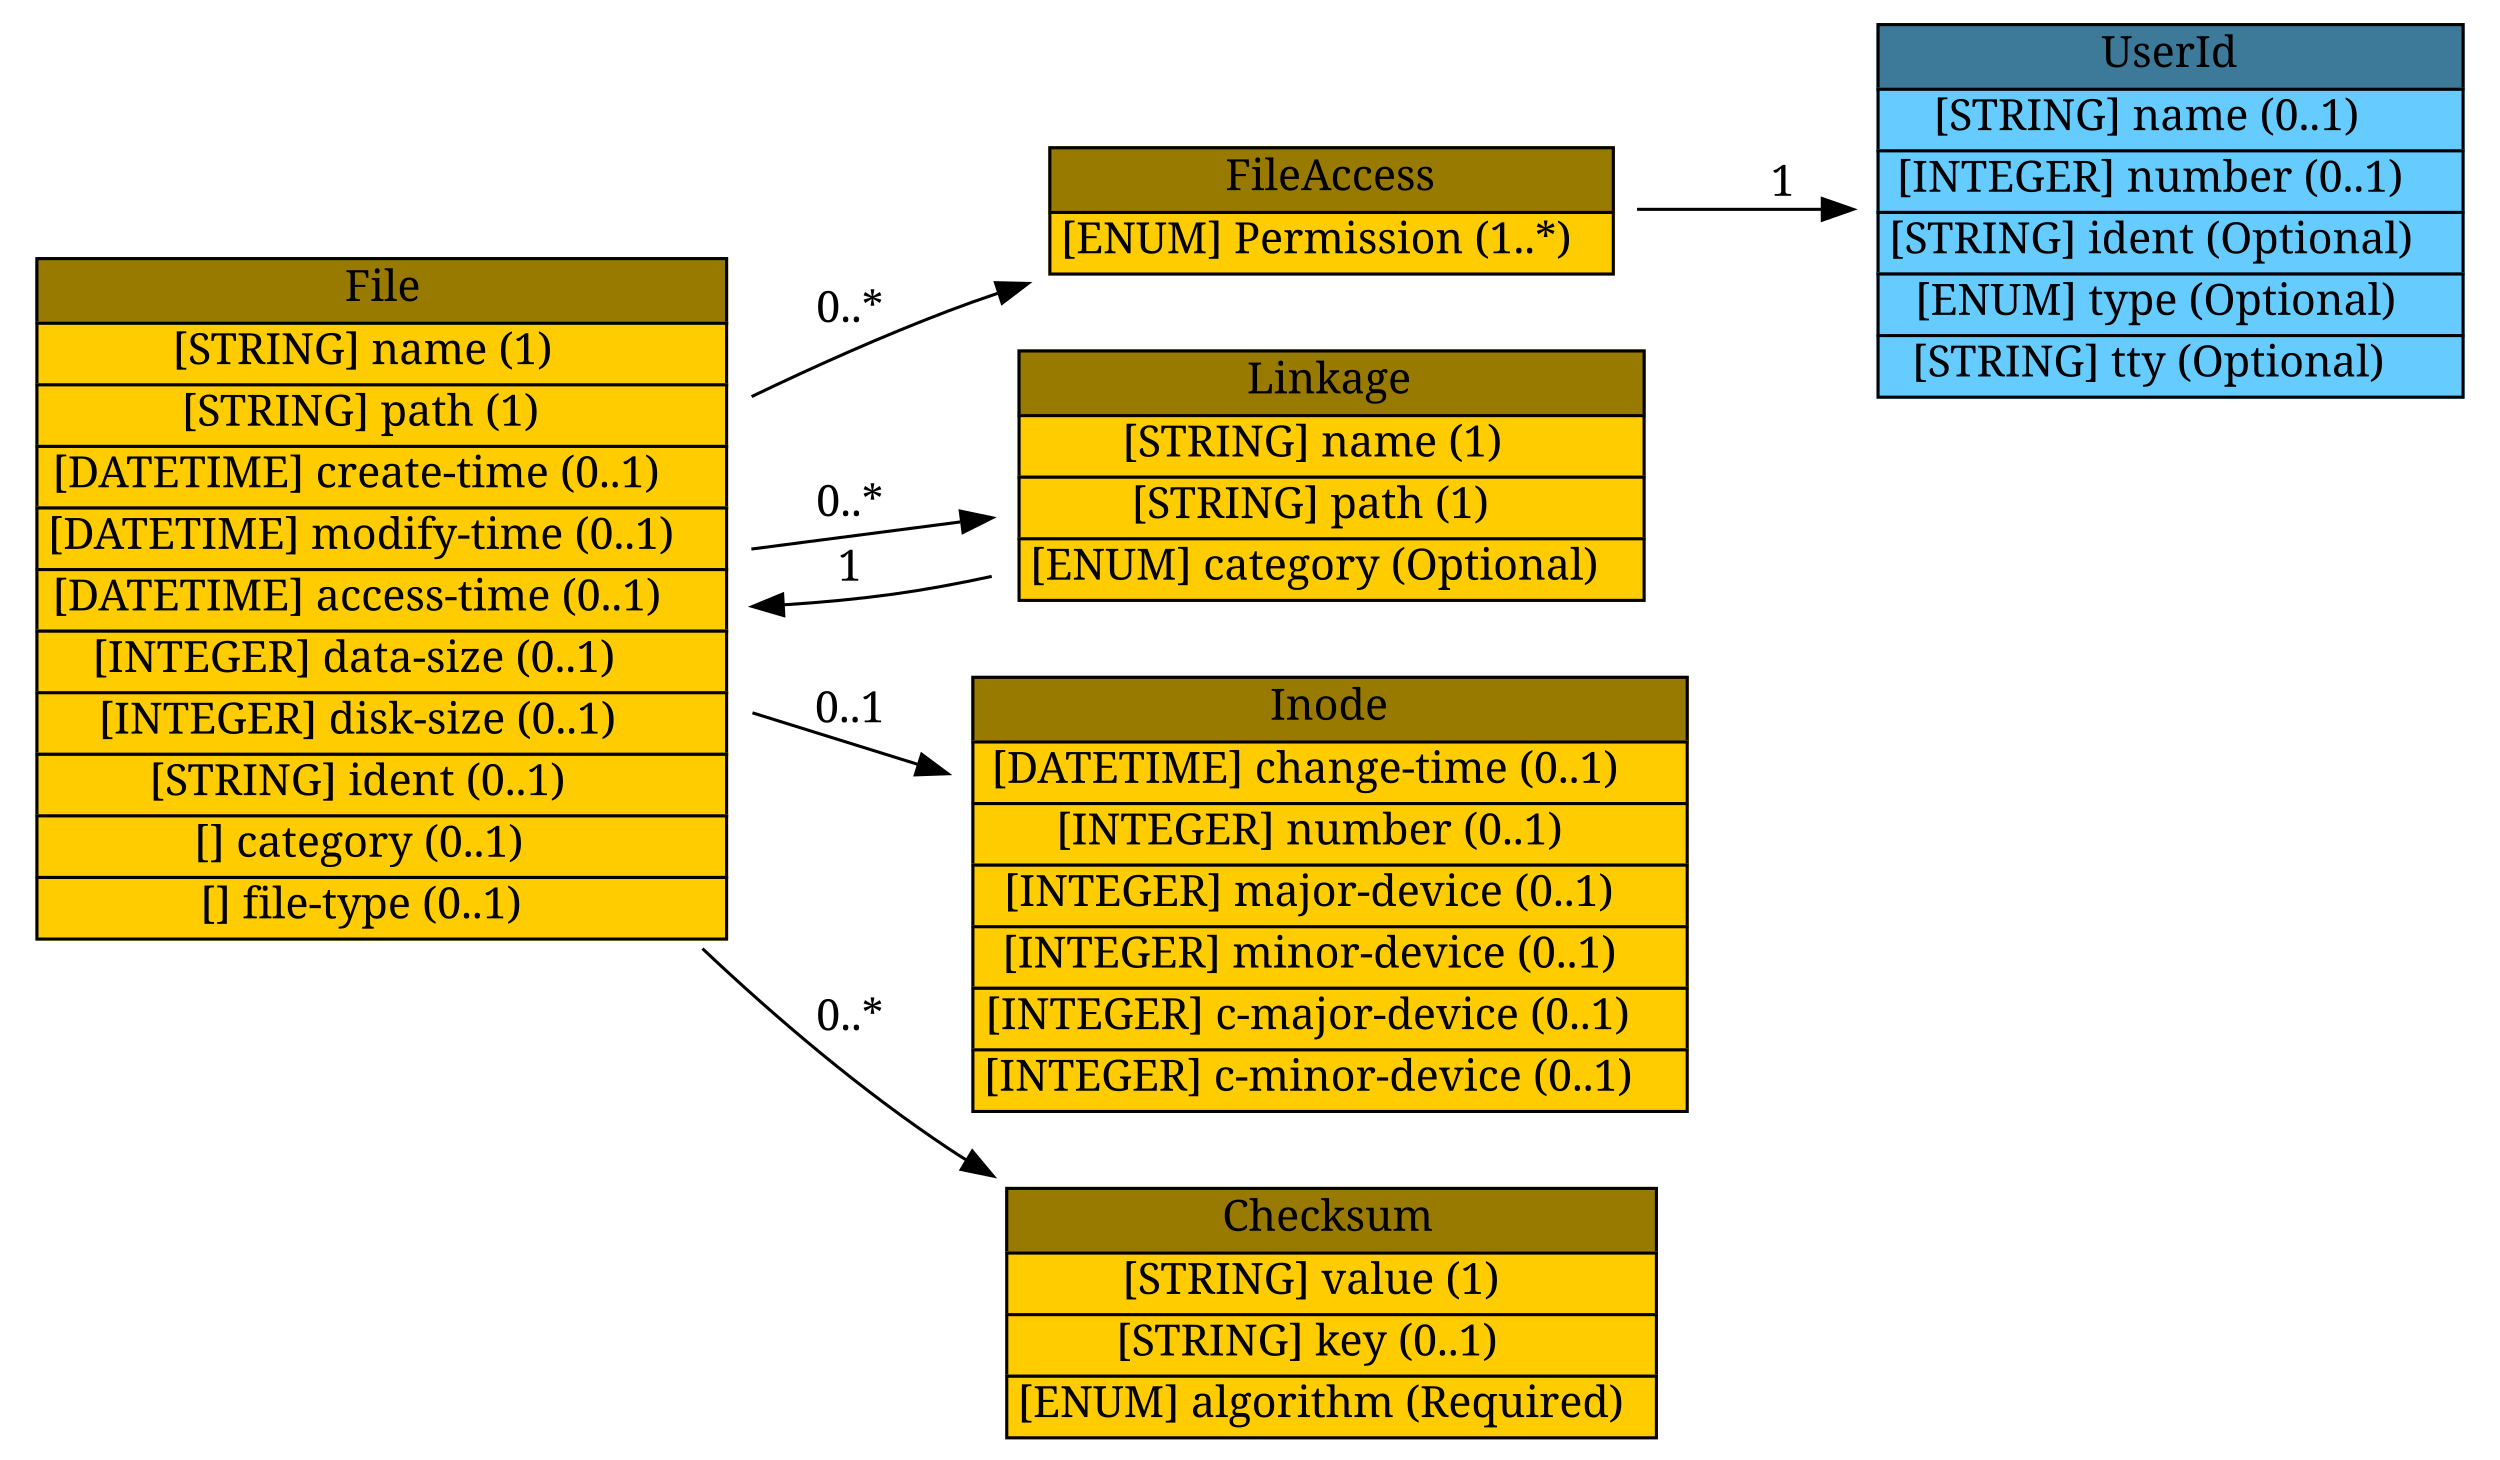
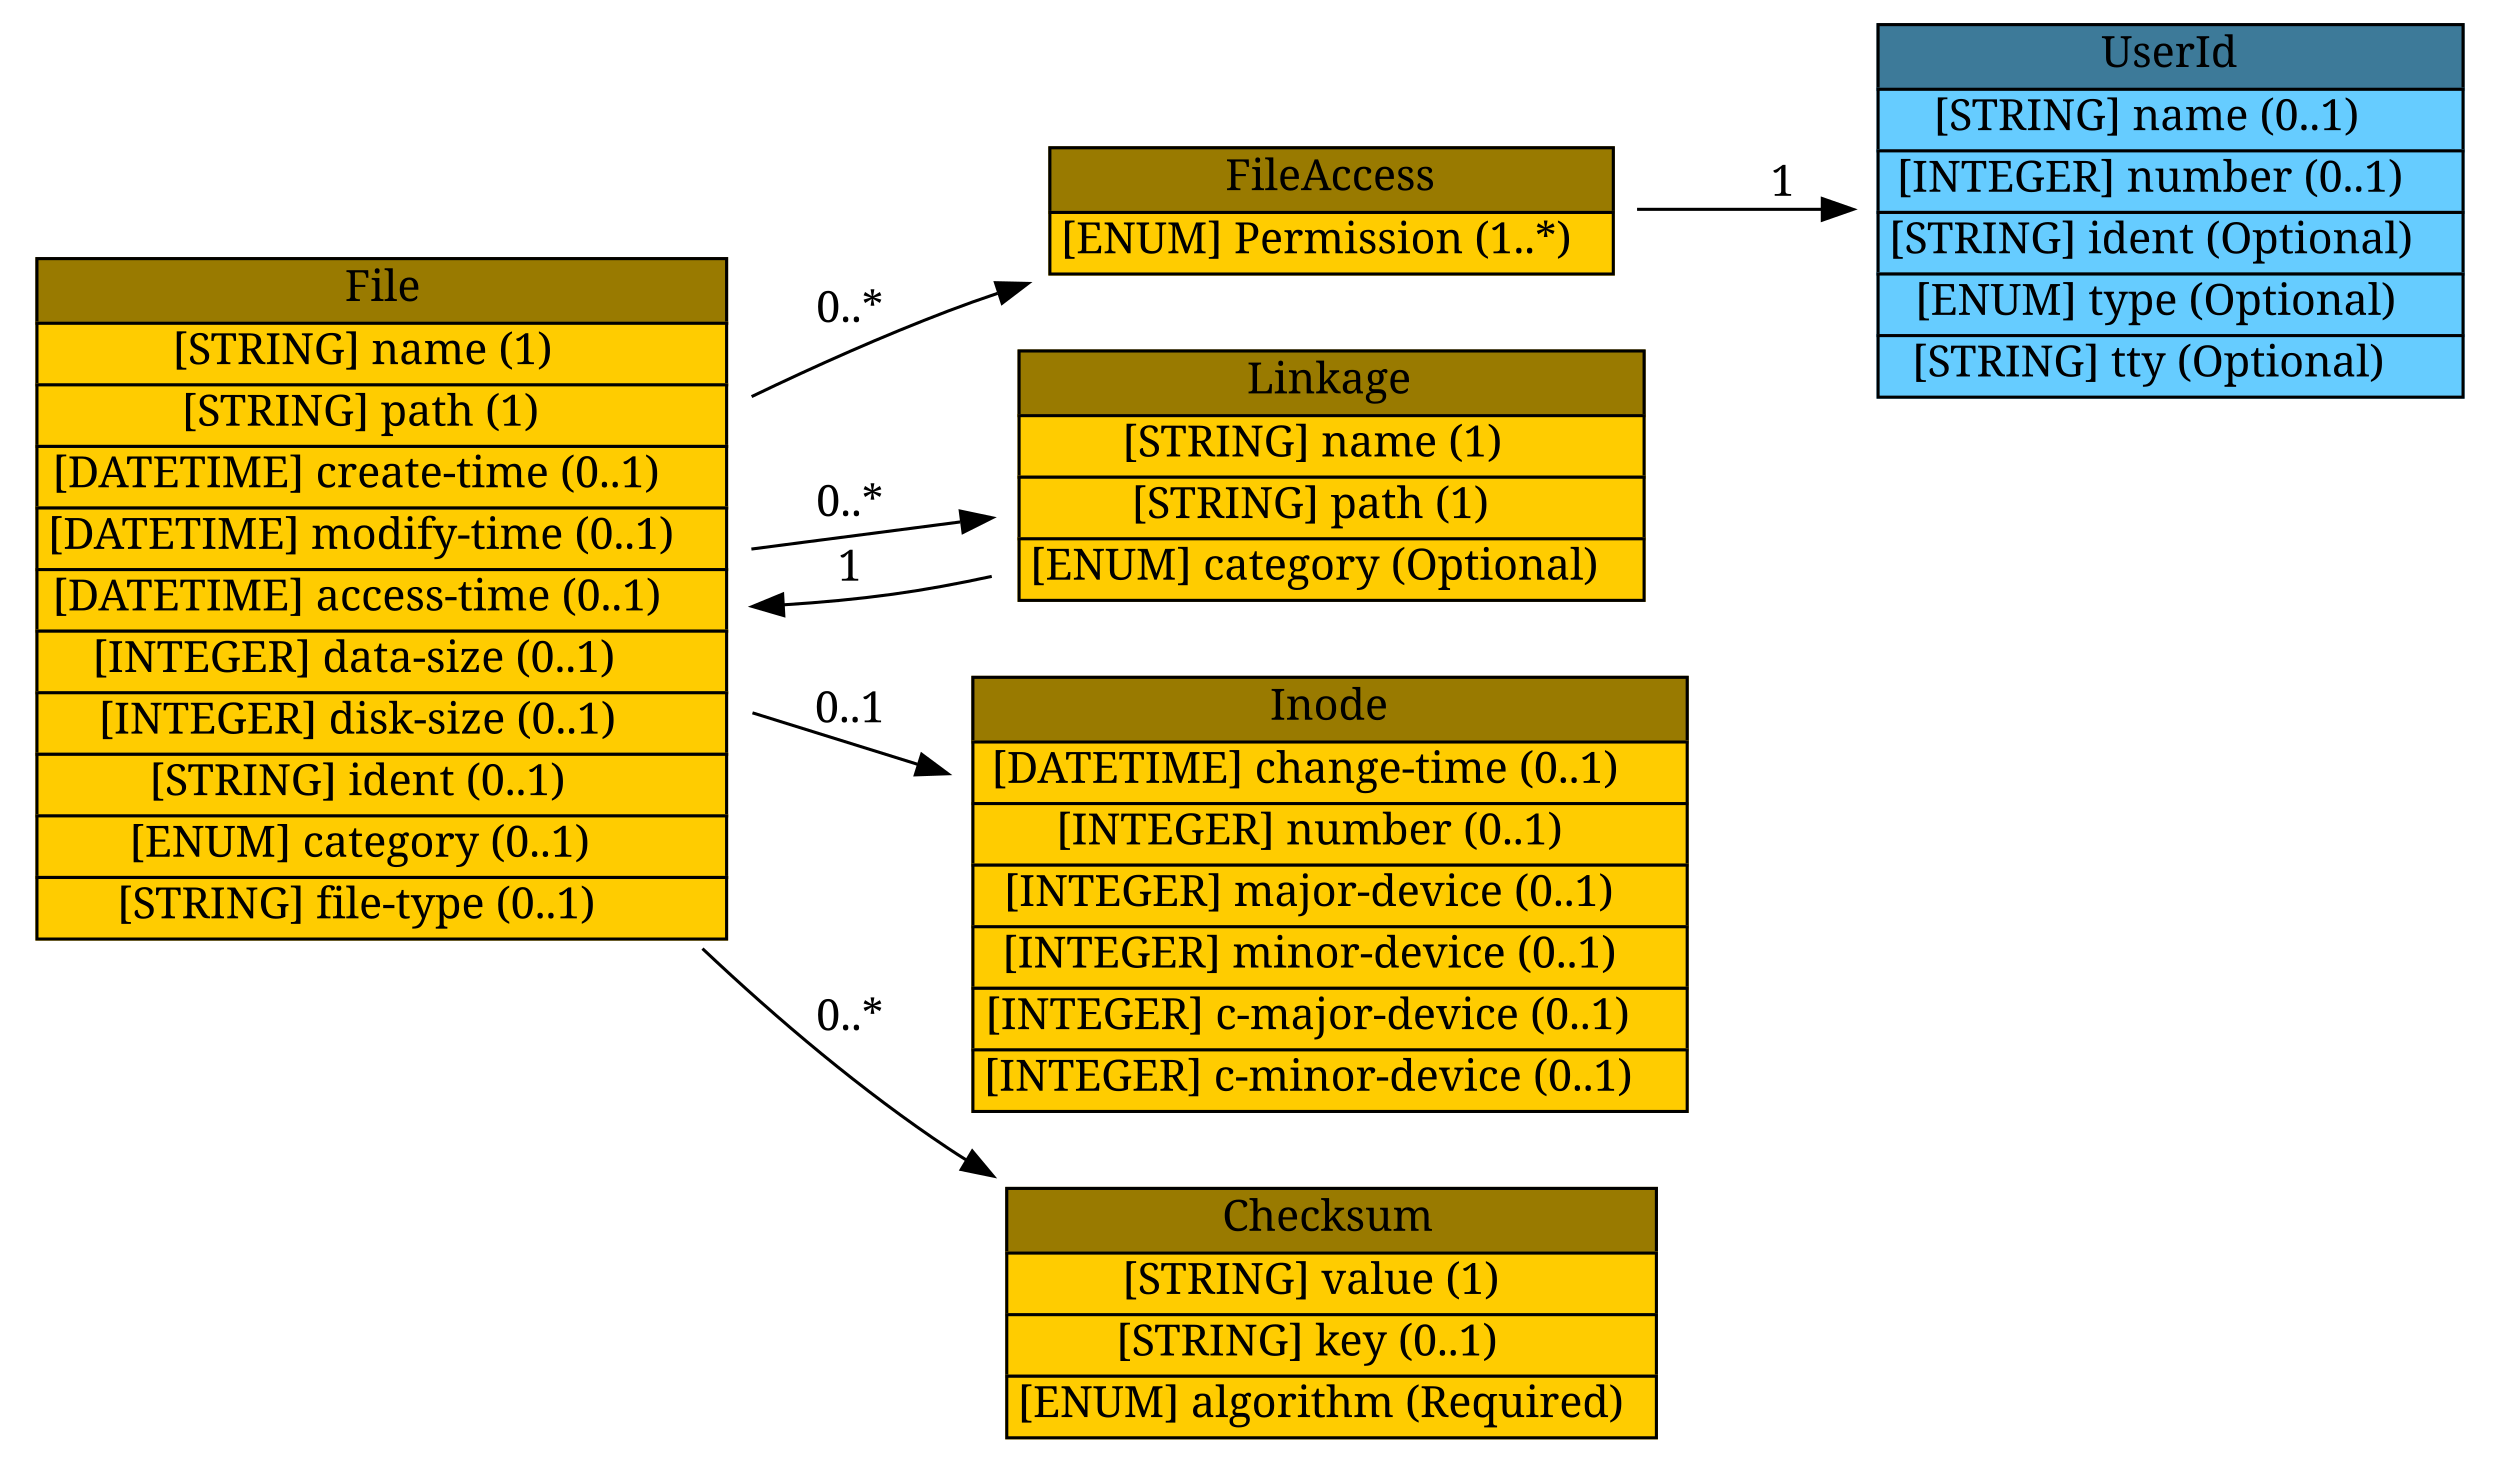
<svg xmlns="http://www.w3.org/2000/svg" xmlns:xlink="http://www.w3.org/1999/xlink" width="812pt" height="474pt" viewBox="0.00 0.00 812.00 474.00">
  <g id="graph1" class="graph" transform="scale(1 1) rotate(0) translate(4 470)">
    <polygon fill="white" stroke="white" points="-4,5 -4,-470 809,-470 809,5 -4,5" />
    <g id="node1" class="node">
      <a xlink:href="#" xlink:title="The File class provides specific information about a file or other file-like object that has been created, deleted, or modified on the target. The description can provide either the file settings prior to the event or the file settings at the time of the event, as specified using the &quot;category&quot; attribute. ">
        <polygon fill="#997a00" stroke="#997a00" points="8,-365 8,-386 232,-386 232,-365 8,-365" />
        <polygon fill="none" stroke="black" points="8,-365 8,-386 232,-386 232,-365 8,-365" />
        <text text-anchor="start" x="108" y="-372.233" font-family="Times Roman,serif" font-size="14.00">File</text>
      </a>
      <a xlink:href="#" xlink:title="The name of the file to which the alert applies, not including the path to the file.">
        <polygon fill="#ffcc00" stroke="#ffcc00" points="8,-345 8,-365 232,-365 232,-345 8,-345" />
        <polygon fill="none" stroke="black" points="8,-345 8,-365 232,-365 232,-345 8,-345" />
        <text text-anchor="start" x="52" y="-351.733" font-family="Times Roman,serif" font-size="14.00">[STRING] name (1) </text>
      </a>
      <a xlink:href="#" xlink:title="The full path to the file, including the name.  The path name should be represented in as &quot;universal&quot; a manner as possible, to facilitate processing of the alert.">
        <polygon fill="#ffcc00" stroke="#ffcc00" points="8,-325 8,-345 232,-345 232,-325 8,-325" />
        <polygon fill="none" stroke="black" points="8,-325 8,-345 232,-345 232,-325 8,-325" />
        <text text-anchor="start" x="55" y="-331.733" font-family="Times Roman,serif" font-size="14.00">[STRING] path (1) </text>
      </a>
      <a xlink:href="#" xlink:title="Time the file was created.  Note that this is *not* the Unix &quot;st_ctime&quot; file attribute (which is not file creation time).  The Unix &quot;st_ctime&quot; attribute is contained in the &quot;Inode&quot; class.">
        <polygon fill="#ffcc00" stroke="#ffcc00" points="8,-305 8,-325 232,-325 232,-305 8,-305" />
        <polygon fill="none" stroke="black" points="8,-305 8,-325 232,-325 232,-305 8,-305" />
        <text text-anchor="start" x="13" y="-311.733" font-family="Times Roman,serif" font-size="14.00">[DATETIME] create-time (0..1) </text>
      </a>
      <a xlink:href="#" xlink:title="Time the file was last modified.">
        <polygon fill="#ffcc00" stroke="#ffcc00" points="8,-285 8,-305 232,-305 232,-285 8,-285" />
        <polygon fill="none" stroke="black" points="8,-285 8,-305 232,-305 232,-285 8,-285" />
        <text text-anchor="start" x="11.5" y="-291.733" font-family="Times Roman,serif" font-size="14.00">[DATETIME] modify-time (0..1) </text>
      </a>
      <a xlink:href="#" xlink:title="Time the file was last accessed.">
        <polygon fill="#ffcc00" stroke="#ffcc00" points="8,-265 8,-285 232,-285 232,-265 8,-265" />
        <polygon fill="none" stroke="black" points="8,-265 8,-285 232,-285 232,-265 8,-265" />
        <text text-anchor="start" x="13" y="-271.733" font-family="Times Roman,serif" font-size="14.00">[DATETIME] access-time (0..1) </text>
      </a>
      <a xlink:href="#" xlink:title="The size of the data, in bytes.  Typically what is meant when referring to file size.  On Unix UFS file systems, this value corresponds to stat.st_size.  On Windows NTFS, this value corresponds to Valid Data Length (VDL).">
        <polygon fill="#ffcc00" stroke="#ffcc00" points="8,-245 8,-265 232,-265 232,-245 8,-245" />
        <polygon fill="none" stroke="black" points="8,-245 8,-265 232,-265 232,-245 8,-245" />
        <text text-anchor="start" x="26" y="-251.733" font-family="Times Roman,serif" font-size="14.00">[INTEGER] data-size (0..1) </text>
      </a>
      <a xlink:href="#" xlink:title="The physical space on disk consumed by the file, in bytes.  On Unix UFS file systems, this value corresponds to 512 * stat.st_blocks.  On Windows NTFS, this value corresponds to End of File (EOF).">
        <polygon fill="#ffcc00" stroke="#ffcc00" points="8,-225 8,-245 232,-245 232,-225 8,-225" />
        <polygon fill="none" stroke="black" points="8,-225 8,-245 232,-245 232,-225 8,-225" />
        <text text-anchor="start" x="28" y="-231.733" font-family="Times Roman,serif" font-size="14.00">[INTEGER] disk-size (0..1) </text>
      </a>
      <a xlink:href="#" xlink:title="A unique identifier for this file; see Section 3.2.9.">
        <polygon fill="#ffcc00" stroke="#ffcc00" points="8,-205 8,-225 232,-225 232,-205 8,-205" />
        <polygon fill="none" stroke="black" points="8,-205 8,-225 232,-225 232,-205 8,-205" />
        <text text-anchor="start" x="44.5" y="-211.733" font-family="Times Roman,serif" font-size="14.00">[STRING] ident (0..1) </text>
      </a>
      <a xlink:href="#" xlink:title="The type of file system the file resides on.  This attribute governs how path names and other attributes are interpreted.">
        <polygon fill="#ffcc00" stroke="#ffcc00" points="8,-185 8,-205 232,-205 232,-185 8,-185" />
        <polygon fill="none" stroke="black" points="8,-185 8,-205 232,-205 232,-185 8,-185" />
-         <text text-anchor="start" x="59" y="-191.733" font-family="Times Roman,serif" font-size="14.00">[] category (0..1) </text>
+         <text text-anchor="start" x="38" y="-191.733" font-family="Times Roman,serif" font-size="14.00">[ENUM] category (0..1) </text>
      </a>
      <a xlink:href="#" xlink:title="The type of file, as a mime-type.">
        <polygon fill="#ffcc00" stroke="#ffcc00" points="8,-165 8,-185 232,-185 232,-165 8,-165" />
        <polygon fill="none" stroke="black" points="8,-165 8,-185 232,-185 232,-165 8,-165" />
-         <text text-anchor="start" x="61" y="-171.733" font-family="Times Roman,serif" font-size="14.00">[] file-type (0..1) </text>
+         <text text-anchor="start" x="34" y="-171.733" font-family="Times Roman,serif" font-size="14.00">[STRING] file-type (0..1) </text>
      </a>
    </g>
    <g id="node2" class="node">
      <a xlink:href="#" xlink:title="The FileAccess class represents the access permissions on a file. The representation is intended to be useful across operating systems. ">
        <polygon fill="#997a00" stroke="#997a00" points="337,-401 337,-422 520,-422 520,-401 337,-401" />
        <polygon fill="none" stroke="black" points="337,-401 337,-422 520,-422 520,-401 337,-401" />
        <text text-anchor="start" x="394" y="-408.233" font-family="Times Roman,serif" font-size="14.00">FileAccess</text>
      </a>
      <a xlink:href="#" xlink:title="Level of access allowed.  The permitted values are shown below.  There is no default value.  (See also Section 10.)">
        <polygon fill="#ffcc00" stroke="#ffcc00" points="337,-381 337,-401 520,-401 520,-381 337,-381" />
        <polygon fill="none" stroke="black" points="337,-381 337,-401 520,-401 520,-381 337,-381" />
        <text text-anchor="start" x="340.5" y="-387.733" font-family="Times Roman,serif" font-size="14.00">[ENUM] Permission (1..*) </text>
      </a>
    </g>
    <g id="edge4" class="edge">
      <path fill="none" stroke="black" d="M240.124,-341.185C261.084,-351.262 282.928,-360.971 304,-369 309.204,-370.983 314.575,-372.893 320.029,-374.726" />
      <polygon fill="black" stroke="black" points="319.328,-378.179 329.92,-377.941 321.492,-371.522 319.328,-378.179" />
      <text text-anchor="middle" x="272" y="-365.4" font-family="Times Roman,serif" font-size="14.00">0..*</text>
    </g>
    <g id="node6" class="node">
      <a xlink:href="#" xlink:title="The Linkage class represents file system connections between the file described in the &lt;File&gt; element and other objects in the file system. For example, if the &lt;File&gt; element is a symbolic link or shortcut, then the &lt;Linkage&gt; element should contain the name of the object the link points to. Further information can be provided about the object in the &lt;Linkage&gt; element with another &lt;File&gt; element, if appropriate. ">
        <polygon fill="#997a00" stroke="#997a00" points="327,-335 327,-356 530,-356 530,-335 327,-335" />
        <polygon fill="none" stroke="black" points="327,-335 327,-356 530,-356 530,-335 327,-335" />
        <text text-anchor="start" x="401" y="-342.233" font-family="Times Roman,serif" font-size="14.00">Linkage</text>
      </a>
      <a xlink:href="#" xlink:title="The name of the file system object, not including the path.">
        <polygon fill="#ffcc00" stroke="#ffcc00" points="327,-315 327,-335 530,-335 530,-315 327,-315" />
        <polygon fill="none" stroke="black" points="327,-315 327,-335 530,-335 530,-315 327,-315" />
        <text text-anchor="start" x="360.5" y="-321.733" font-family="Times Roman,serif" font-size="14.00">[STRING] name (1) </text>
      </a>
      <a xlink:href="#" xlink:title="The full path to the file system object, including the name.  The path name should be represented in as &quot;universal&quot; a manner as possible, to facilitate processing of the alert.">
        <polygon fill="#ffcc00" stroke="#ffcc00" points="327,-295 327,-315 530,-315 530,-295 327,-295" />
        <polygon fill="none" stroke="black" points="327,-295 327,-315 530,-315 530,-295 327,-295" />
        <text text-anchor="start" x="363.5" y="-301.733" font-family="Times Roman,serif" font-size="14.00">[STRING] path (1) </text>
      </a>
      <a xlink:href="#" xlink:title="Section 10.)">
        <polygon fill="#ffcc00" stroke="#ffcc00" points="327,-275 327,-295 530,-295 530,-275 327,-275" />
        <polygon fill="none" stroke="black" points="327,-275 327,-295 530,-295 530,-275 327,-275" />
        <text text-anchor="start" x="330.5" y="-281.733" font-family="Times Roman,serif" font-size="14.00">[ENUM] category (Optional) </text>
      </a>
    </g>
    <g id="edge8" class="edge">
      <path fill="none" stroke="black" d="M240.049,-291.666C246.119,-292.456 252.13,-293.237 258,-294 274.13,-296.096 291.122,-298.299 307.872,-300.469" />
      <polygon fill="black" stroke="black" points="307.893,-304.001 318.26,-301.815 308.792,-297.059 307.893,-304.001" />
      <text text-anchor="middle" x="272" y="-302.4" font-family="Times Roman,serif" font-size="14.00">0..*</text>
    </g>
    <g id="node9" class="node">
      <a xlink:href="#" xlink:title="The Inode class is used to represent the additional information contained in a Unix file system i-node. ">
        <polygon fill="#997a00" stroke="#997a00" points="312,-229 312,-250 544,-250 544,-229 312,-229" />
        <polygon fill="none" stroke="black" points="312,-229 312,-250 544,-250 544,-229 312,-229" />
        <text text-anchor="start" x="408.5" y="-236.233" font-family="Times Roman,serif" font-size="14.00">Inode</text>
      </a>
      <a xlink:href="#" xlink:title="The time of the last inode change, given by the st_ctime element of &quot;struct stat&quot;.">
        <polygon fill="#ffcc00" stroke="#ffcc00" points="312,-209 312,-229 544,-229 544,-209 312,-209" />
        <polygon fill="none" stroke="black" points="312,-209 312,-229 544,-229 544,-209 312,-209" />
        <text text-anchor="start" x="318" y="-215.733" font-family="Times Roman,serif" font-size="14.00">[DATETIME] change-time (0..1) </text>
      </a>
      <a xlink:href="#" xlink:title="The inode number.">
        <polygon fill="#ffcc00" stroke="#ffcc00" points="312,-189 312,-209 544,-209 544,-189 312,-189" />
        <polygon fill="none" stroke="black" points="312,-189 312,-209 544,-209 544,-189 312,-189" />
        <text text-anchor="start" x="339" y="-195.733" font-family="Times Roman,serif" font-size="14.00">[INTEGER] number (0..1) </text>
      </a>
      <a xlink:href="#" xlink:title="The major device number of the device the file resides on.">
        <polygon fill="#ffcc00" stroke="#ffcc00" points="312,-169 312,-189 544,-189 544,-169 312,-169" />
        <polygon fill="none" stroke="black" points="312,-169 312,-189 544,-189 544,-169 312,-169" />
        <text text-anchor="start" x="322" y="-175.733" font-family="Times Roman,serif" font-size="14.00">[INTEGER] major-device (0..1) </text>
      </a>
      <a xlink:href="#" xlink:title="The minor device number of the device the file resides on.">
        <polygon fill="#ffcc00" stroke="#ffcc00" points="312,-149 312,-169 544,-169 544,-149 312,-149" />
        <polygon fill="none" stroke="black" points="312,-149 312,-169 544,-169 544,-149 312,-149" />
        <text text-anchor="start" x="321.5" y="-155.733" font-family="Times Roman,serif" font-size="14.00">[INTEGER] minor-device (0..1) </text>
      </a>
      <a xlink:href="#" xlink:title="The major device of the file itself, if it is a character special device.">
        <polygon fill="#ffcc00" stroke="#ffcc00" points="312,-129 312,-149 544,-149 544,-129 312,-129" />
        <polygon fill="none" stroke="black" points="312,-129 312,-149 544,-149 544,-129 312,-129" />
        <text text-anchor="start" x="316" y="-135.733" font-family="Times Roman,serif" font-size="14.00">[INTEGER] c-major-device (0..1) </text>
      </a>
      <a xlink:href="#" xlink:title="The minor device of the file itself, if it is a character special device.">
        <polygon fill="#ffcc00" stroke="#ffcc00" points="312,-109 312,-129 544,-129 544,-109 312,-109" />
        <polygon fill="none" stroke="black" points="312,-109 312,-129 544,-129 544,-109 312,-109" />
        <text text-anchor="start" x="315.5" y="-115.733" font-family="Times Roman,serif" font-size="14.00">[INTEGER] c-minor-device (0..1) </text>
      </a>
    </g>
    <g id="edge10" class="edge">
      <path fill="none" stroke="black" d="M240.404,-238.471C257.985,-232.992 276.181,-227.32 294.012,-221.763" />
      <polygon fill="black" stroke="black" points="295.369,-225.006 303.875,-218.688 293.286,-218.323 295.369,-225.006" />
      <text text-anchor="middle" x="272" y="-235.4" font-family="Times Roman,serif" font-size="14.00">0..1</text>
    </g>
    <g id="node11" class="node">
      <a xlink:href="#" xlink:title="The Checksum class represents checksum information associated with the file. This checksum information can be provided by file integrity checkers, among others. ">
        <polygon fill="#997a00" stroke="#997a00" points="323,-63 323,-84 534,-84 534,-63 323,-63" />
        <polygon fill="none" stroke="black" points="323,-63 323,-84 534,-84 534,-63 323,-63" />
        <text text-anchor="start" x="393" y="-70.233" font-family="Times Roman,serif" font-size="14.00">Checksum</text>
      </a>
      <a xlink:href="#" xlink:title="The value of the checksum.">
        <polygon fill="#ffcc00" stroke="#ffcc00" points="323,-43 323,-63 534,-63 534,-43 323,-43" />
        <polygon fill="none" stroke="black" points="323,-43 323,-63 534,-63 534,-43 323,-43" />
        <text text-anchor="start" x="360.5" y="-49.733" font-family="Times Roman,serif" font-size="14.00">[STRING] value (1) </text>
      </a>
      <a xlink:href="#" xlink:title="The key to the checksum, if appropriate.">
        <polygon fill="#ffcc00" stroke="#ffcc00" points="323,-23 323,-43 534,-43 534,-23 323,-23" />
        <polygon fill="none" stroke="black" points="323,-23 323,-43 534,-43 534,-23 323,-23" />
        <text text-anchor="start" x="358.5" y="-29.733" font-family="Times Roman,serif" font-size="14.00">[STRING] key (0..1) </text>
      </a>
      <a xlink:href="#" xlink:title="default value.  (See also Section 10.)">
        <polygon fill="#ffcc00" stroke="#ffcc00" points="323,-3 323,-23 534,-23 534,-3 323,-3" />
        <polygon fill="none" stroke="black" points="323,-3 323,-23 534,-23 534,-3 323,-3" />
        <text text-anchor="start" x="326.5" y="-9.733" font-family="Times Roman,serif" font-size="14.00">[ENUM] algorithm (Required) </text>
      </a>
    </g>
    <g id="edge12" class="edge">
      <path fill="none" stroke="black" d="M224.161,-161.885C248.874,-138.573 276.184,-115.534 304,-97 305.9,-95.734 307.834,-94.488 309.799,-93.262" />
      <polygon fill="black" stroke="black" points="311.795,-96.146 318.586,-88.013 308.206,-90.136 311.795,-96.146" />
      <text text-anchor="middle" x="272" y="-135.4" font-family="Times Roman,serif" font-size="14.00">0..*</text>
    </g>
    <g id="node3" class="node">
      <a xlink:href="#" xlink:title="The UserId class provides specific information about a user. More than one UserId can be used within the User class to indicate attempts to transition from one user to another, or to provide complete information about a user's (or process') privileges. ">
        <polygon fill="#3d7a99" stroke="#3d7a99" points="606,-441 606,-462 796,-462 796,-441 606,-441" />
        <polygon fill="none" stroke="black" points="606,-441 606,-462 796,-462 796,-441 606,-441" />
        <text text-anchor="start" x="678.5" y="-448.233" font-family="Times Roman,serif" font-size="14.00">UserId</text>
      </a>
      <a xlink:href="#" xlink:title="A user or group name.">
        <polygon fill="#66ccff" stroke="#66ccff" points="606,-421 606,-441 796,-441 796,-421 606,-421" />
        <polygon fill="none" stroke="black" points="606,-421 606,-441 796,-441 796,-421 606,-421" />
        <text text-anchor="start" x="624" y="-427.733" font-family="Times Roman,serif" font-size="14.00">[STRING] name (0..1) </text>
      </a>
      <a xlink:href="#" xlink:title="A user or group number.">
        <polygon fill="#66ccff" stroke="#66ccff" points="606,-401 606,-421 796,-421 796,-401 606,-401" />
        <polygon fill="none" stroke="black" points="606,-401 606,-421 796,-421 796,-401 606,-401" />
        <text text-anchor="start" x="612" y="-407.733" font-family="Times Roman,serif" font-size="14.00">[INTEGER] number (0..1) </text>
      </a>
      <a xlink:href="#" xlink:title="A unique identifier for the user id, see Section 3.2.9.">
        <polygon fill="#66ccff" stroke="#66ccff" points="606,-381 606,-401 796,-401 796,-381 606,-381" />
        <polygon fill="none" stroke="black" points="606,-381 606,-401 796,-401 796,-381 606,-381" />
        <text text-anchor="start" x="609.5" y="-387.733" font-family="Times Roman,serif" font-size="14.00">[STRING] ident (Optional) </text>
      </a>
      <a xlink:href="#" xlink:title="The type of user information represented.  The permitted values for this attribute are shown below.  The default value is &quot;original-user&quot;.  (See also Section 10.)">
        <polygon fill="#66ccff" stroke="#66ccff" points="606,-361 606,-381 796,-381 796,-361 606,-361" />
        <polygon fill="none" stroke="black" points="606,-361 606,-381 796,-381 796,-361 606,-361" />
        <text text-anchor="start" x="618" y="-367.733" font-family="Times Roman,serif" font-size="14.00">[ENUM] type (Optional) </text>
      </a>
      <a xlink:href="#" xlink:title="The tty the user is using.">
        <polygon fill="#66ccff" stroke="#66ccff" points="606,-341 606,-361 796,-361 796,-341 606,-341" />
        <polygon fill="none" stroke="black" points="606,-341 606,-361 796,-361 796,-341 606,-341" />
        <text text-anchor="start" x="617" y="-347.733" font-family="Times Roman,serif" font-size="14.00">[STRING] tty (Optional) </text>
      </a>
    </g>
    <g id="edge2" class="edge">
      <path fill="none" stroke="black" d="M527.718,-402C547.263,-402 567.896,-402 587.843,-402" />
      <polygon fill="black" stroke="black" points="587.886,-405.5 597.886,-402 587.886,-398.5 587.886,-405.5" />
      <text text-anchor="middle" x="575" y="-406.4" font-family="Times Roman,serif" font-size="14.00">1</text>
    </g>
    <g id="edge6" class="edge">
      <path fill="none" stroke="black" d="M318.122,-282.795C307.345,-280.454 296.51,-278.449 286,-277 274.513,-275.416 262.537,-274.305 250.508,-273.558" />
      <polygon fill="black" stroke="black" points="250.575,-270.057 240.401,-273.013 250.199,-277.047 250.575,-270.057" />
      <text text-anchor="middle" x="272" y="-281.4" font-family="Times Roman,serif" font-size="14.00">1</text>
    </g>
  </g>
</svg>
